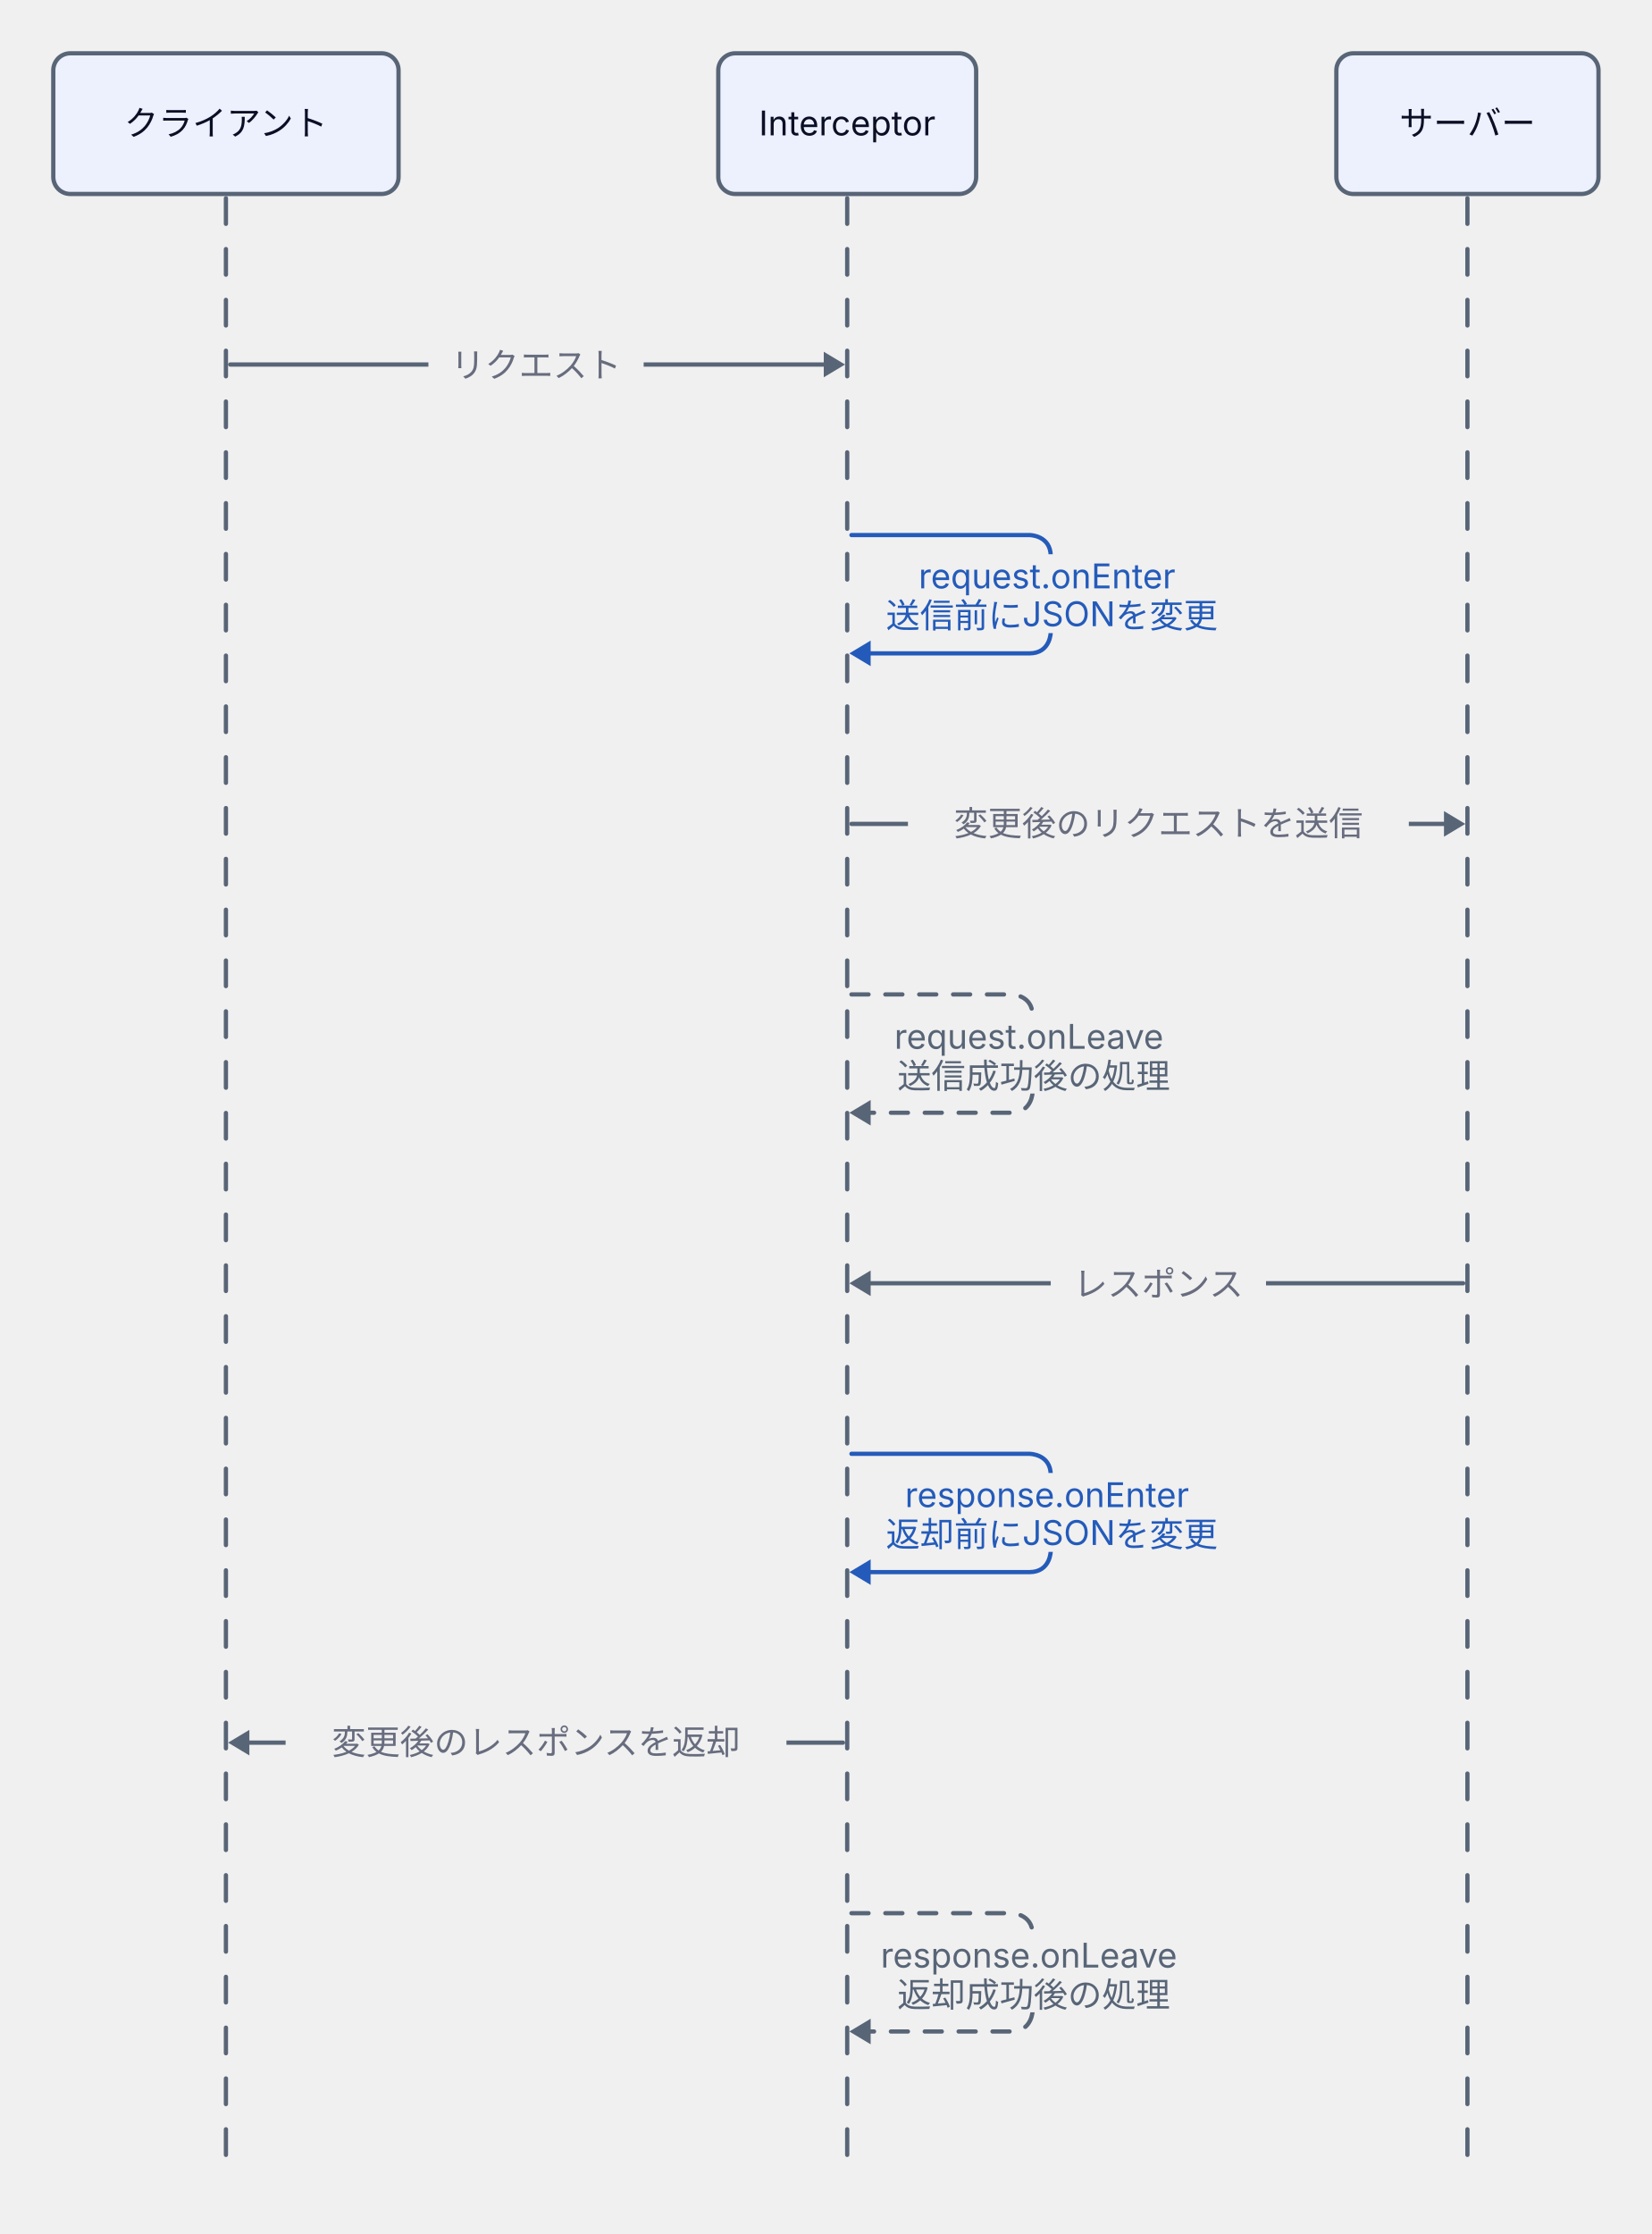
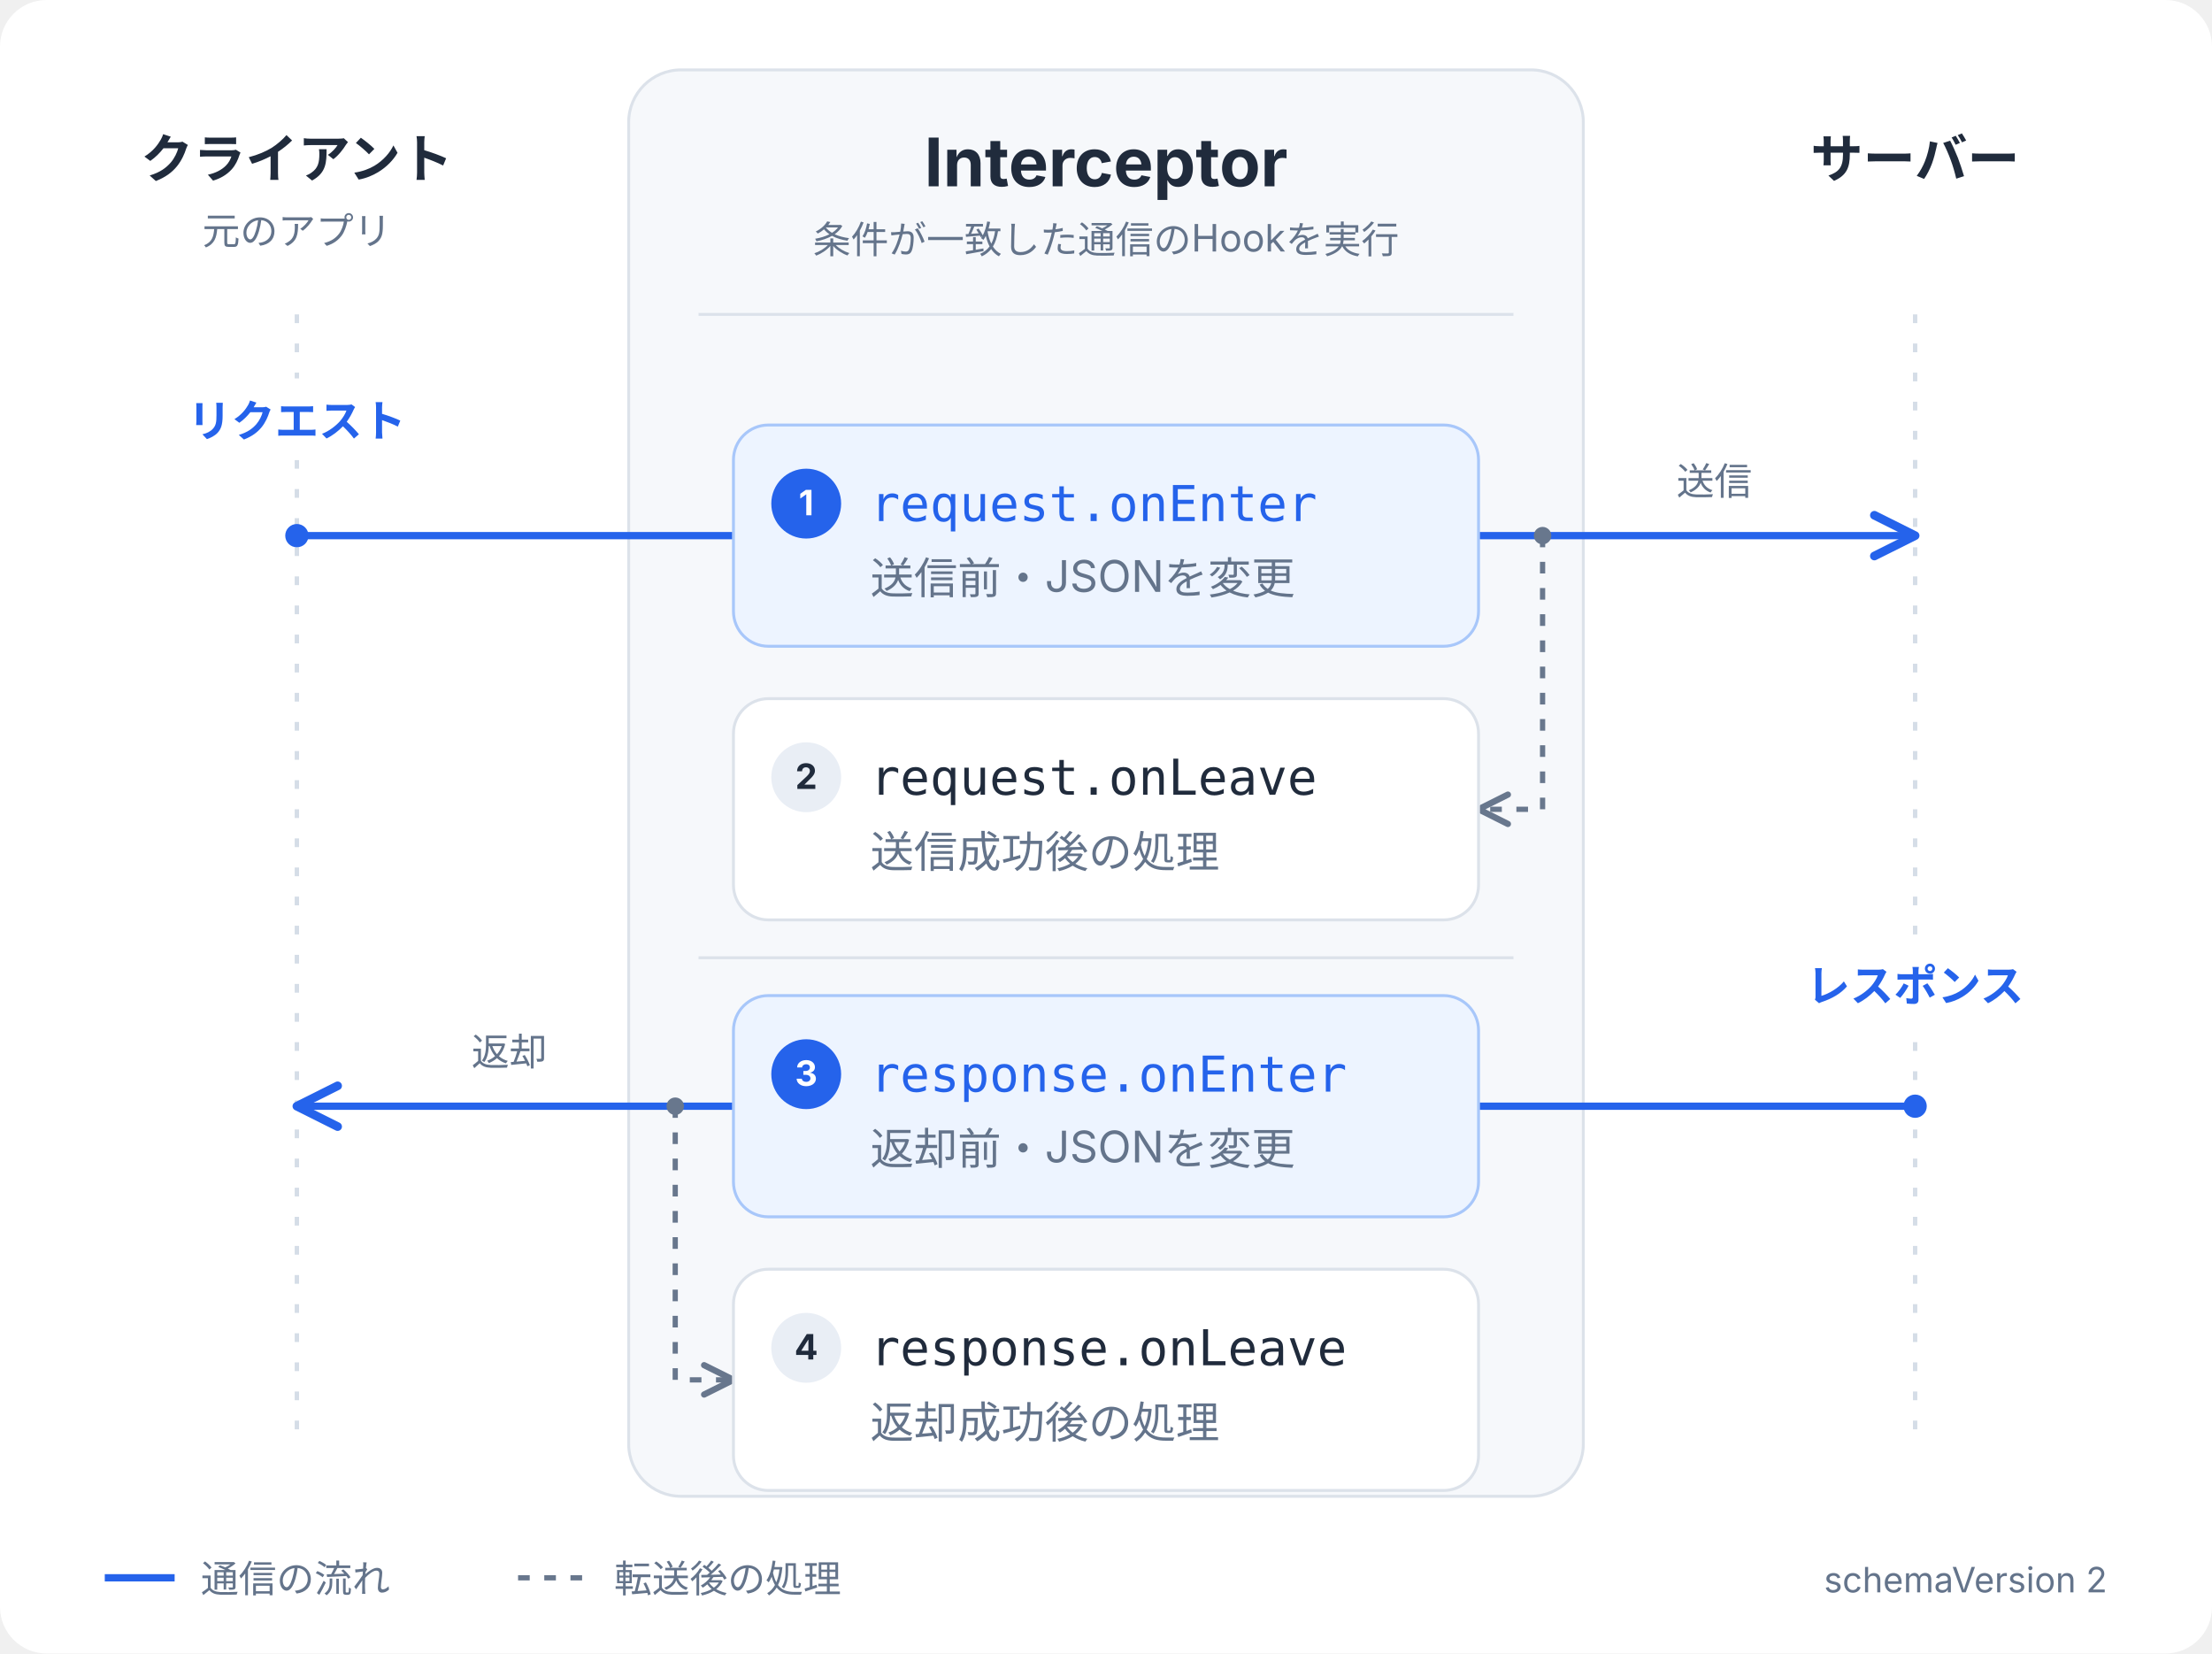
- <svg xmlns="http://www.w3.org/2000/svg" preserveAspectRatio="xMinYMin meet" viewBox="0 0 775 1048">
-   <svg class="d2-3238550226 d2-svg" width="775" height="1048" viewBox="-13 27 775 1048">
-     <rect x="-13" y="27" width="775" height="1048" rx="0" fill="transparent" stroke-width="0" />
-     <style type="text/css">
- .d2-3238550226 .text {
- 	font-family:system-ui,-apple-system,BlinkMacSystemFont,sans-serif;
- }
- 
- .d2-3238550226 .text-italic {
- 	font-family:system-ui,-apple-system,BlinkMacSystemFont,sans-serif;
- }
- </style>
-     <style type="text/css">.shape {
-   shape-rendering: geometricPrecision;
-   stroke-linejoin: round;
- }
- .connection {
-   stroke-linecap: round;
-   stroke-linejoin: round;
- }
- .blend {
-   mix-blend-mode: multiply;
-   opacity: 0.5;
- }
- 
- 		.d2-3238550226 .fill-N1{fill:#0A0F25;}
- 		.d2-3238550226 .fill-N2{fill:#676C7E;}
- 		.d2-3238550226 .fill-B5{fill:#EDF0FD;}
- 		.d2-3238550226 .stroke-B2{stroke:#0D32B2;}.appendix text.text{fill:#0A0F25}.md{--color-fg-default:#0A0F25;--color-fg-muted:#676C7E;--color-fg-subtle:#9499AB;--color-canvas-default:#FFFFFF;--color-canvas-subtle:#EEF1F8;--color-border-default:#0D32B2;--color-border-muted:#0D32B2;--color-neutral-muted:#EEF1F8;--color-accent-fg:#0D32B2;--color-accent-emphasis:#0D32B2;--color-attention-subtle:#676C7E;--color-danger-fg:red;}.light-code{display: block}.dark-code{display: none}</style>
-     <g class="Y2xpZW50">
-       <g class="shape">
-         <rect x="12" y="52" width="162" height="66" rx="8" stroke="#586577" fill="#EDF0FD" class=" fill-B5" style="stroke-width:2;" />
-       </g>
-       <text x="93" y="90.5" fill="#0A0F25" class="text fill-N1" style="text-anchor:middle;font-size:16px">クライアント</text>
-     </g>
-     <g class="aW50ZXJjZXB0b3I=">
-       <g class="shape">
-         <rect x="324" y="52" width="121" height="66" rx="8" stroke="#586577" fill="#EDF0FD" class=" fill-B5" style="stroke-width:2;" />
-       </g>
-       <text x="384.5" y="90.5" fill="#0A0F25" class="text fill-N1" style="text-anchor:middle;font-size:16px">Interceptor</text>
-     </g>
-     <g class="c2VydmVy">
-       <g class="shape">
-         <rect x="614" y="52" width="123" height="66" rx="8" stroke="#586577" fill="#EDF0FD" class=" fill-B5" style="stroke-width:2;" />
-       </g>
-       <text x="675.5" y="90.5" fill="#0A0F25" class="text fill-N1" style="text-anchor:middle;font-size:16px">サーバー</text>
-     </g>
-     <g class="KGNsaWVudCAtLSApWzBd">
-       <path d="M 93 120 L 93 1049" stroke="#586577" fill="none" class="connection" style="stroke-width:2;stroke-dasharray:12,11.839;" mask="url(#d2-3238550226)" />
-     </g>
-     <g class="KGludGVyY2VwdG9yIC0tIClbMF0=">
-       <path d="M 384.5 120 L 384.5 1049" stroke="#586577" fill="none" class="connection" style="stroke-width:2;stroke-dasharray:12,11.839;" mask="url(#d2-3238550226)" />
-     </g>
-     <g class="KHNlcnZlciAtLSApWzBd">
-       <path d="M 675.5 120 L 675.5 1049" stroke="#586577" fill="none" class="connection" style="stroke-width:2;stroke-dasharray:12,11.839;" mask="url(#d2-3238550226)" />
-     </g>
-     <g class="KGNsaWVudCAtJmd0OyBpbnRlcmNlcHRvcilbMF0=">
-       <marker id="mk-d2-3238550226-3984410330" markerWidth="10" markerHeight="12" refX="7" refY="6" viewBox="0 0 10 12" orient="auto" markerUnits="userSpaceOnUse">
-         <polygon points="0,0 10,6 0,12" fill="#586577" class="connection" stroke-width="2" />
-       </marker>
-       <path d="M 95 198 L 380.5 198" stroke="#586577" fill="none" class="connection" style="stroke-width:2;" marker-end="url(#mk-d2-3238550226-3984410330)" mask="url(#d2-3238550226)" />
-       <text x="238.5" y="204" fill="#676C7E" class="text-italic fill-N2" style="text-anchor:middle;font-size:16px">リクエスト</text>
-     </g>
-     <g class="KGludGVyY2VwdG9yIC0mZ3Q7IGludGVyY2VwdG9yKVswXQ==">
-       <marker id="mk-d2-3238550226-1250714520" markerWidth="10" markerHeight="12" refX="7" refY="6" viewBox="0 0 10 12" orient="auto" markerUnits="userSpaceOnUse">
-         <polygon points="0,0 10,6 0,12" fill="#245bba" class="connection" stroke-width="2" />
-       </marker>
-       <path d="M 386.5 278 L 470 278 S 480 278 480 288 L 480 323.5 S 480 333.5 470 333.5 L 388.5 333.5" stroke="#245bba" fill="none" class="connection" style="stroke-width:2;" marker-end="url(#mk-d2-3238550226-1250714520)" mask="url(#d2-3238550226)" />
-       <text x="480.5" y="303" fill="#245bba" class="text-italic" style="text-anchor:middle;font-size:16px">
-         <tspan x="480.5" dy="0">request.onEnter</tspan>
-         <tspan x="480.5" dy="18.5">送信前にJSONを変更</tspan>
-       </text>
-     </g>
-     <g class="KGludGVyY2VwdG9yIC0mZ3Q7IHNlcnZlcilbMF0=">
-       <path d="M 386.5 413.5 L 671.5 413.5" stroke="#586577" fill="none" class="connection" style="stroke-width:2;" marker-end="url(#mk-d2-3238550226-3984410330)" mask="url(#d2-3238550226)" />
-       <text x="530.5" y="419" fill="#676C7E" class="text-italic fill-N2" style="text-anchor:middle;font-size:16px">変更後のリクエストを送信</text>
-     </g>
-     <g class="KGludGVyY2VwdG9yIC0mZ3Q7IGludGVyY2VwdG9yKVsxXQ==">
-       <path d="M 386.5 493.5 L 461.5 493.5 S 471.5 493.5 471.5 503.5 L 471.5 539 S 471.5 549 461.5 549 L 388.5 549" stroke="#586577" fill="none" class="connection" style="stroke-width:2;stroke-dasharray:8,7.893;" marker-end="url(#mk-d2-3238550226-3984410330)" mask="url(#d2-3238550226)" />
-       <text x="472" y="519" fill="#586577" class="text-italic" style="text-anchor:middle;font-size:16px">
-         <tspan x="472" dy="0">request.onLeave</tspan>
-         <tspan x="472" dy="18.5">送信成功後の処理</tspan>
-       </text>
-     </g>
-     <g class="KHNlcnZlciAtJmd0OyBpbnRlcmNlcHRvcilbMF0=">
-       <path d="M 673.5 629 L 388.5 629" stroke="#586577" fill="none" class="connection" style="stroke-width:2;" marker-end="url(#mk-d2-3238550226-3984410330)" mask="url(#d2-3238550226)" />
-       <text x="530.5" y="635" fill="#676C7E" class="text-italic fill-N2" style="text-anchor:middle;font-size:16px">レスポンス</text>
-     </g>
-     <g class="KGludGVyY2VwdG9yIC0mZ3Q7IGludGVyY2VwdG9yKVsyXQ==">
-       <path d="M 386.5 709 L 470 709 S 480 709 480 719 L 480 754.5 S 480 764.5 470 764.5 L 388.5 764.5" stroke="#245bba" fill="none" class="connection" style="stroke-width:2;" marker-end="url(#mk-d2-3238550226-1250714520)" mask="url(#d2-3238550226)" />
-       <text x="480.5" y="734" fill="#245bba" class="text-italic" style="text-anchor:middle;font-size:16px">
-         <tspan x="480.5" dy="0">response.onEnter</tspan>
-         <tspan x="480.5" dy="18.5">返却前にJSONを変更</tspan>
-       </text>
-     </g>
-     <g class="KGludGVyY2VwdG9yIC0mZ3Q7IGNsaWVudClbMF0=">
-       <path d="M 382.5 844.5 L 97 844.5" stroke="#586577" fill="none" class="connection" style="stroke-width:2;" marker-end="url(#mk-d2-3238550226-3984410330)" mask="url(#d2-3238550226)" />
-       <text x="238.5" y="850" fill="#676C7E" class="text-italic fill-N2" style="text-anchor:middle;font-size:16px">変更後のレスポンスを返却</text>
-     </g>
-     <g class="KGludGVyY2VwdG9yIC0mZ3Q7IGludGVyY2VwdG9yKVszXQ==">
-       <path d="M 386.5 924.5 L 461.5 924.5 S 471.5 924.5 471.5 934.5 L 471.5 970 S 471.5 980 461.5 980 L 388.5 980" stroke="#586577" fill="none" class="connection" style="stroke-width:2;stroke-dasharray:8,7.893;" marker-end="url(#mk-d2-3238550226-3984410330)" mask="url(#d2-3238550226)" />
-       <text x="472" y="950" fill="#586577" class="text-italic" style="text-anchor:middle;font-size:16px">
-         <tspan x="472" dy="0">response.onLeave</tspan>
-         <tspan x="472" dy="18.5">返却成功後の処理</tspan>
-       </text>
-     </g>
-     <mask id="d2-3238550226" maskUnits="userSpaceOnUse" x="-13" y="27" width="775" height="1048">
-       <rect x="-13" y="27" width="775" height="1048" fill="white" />
-       <rect x="188" y="188" width="101" height="21" fill="black" />
-       <rect x="393" y="287" width="175" height="37" fill="black" />
-       <rect x="413" y="403" width="235" height="21" fill="black" />
-       <rect x="393" y="503" width="158" height="37" fill="black" />
-       <rect x="480" y="619" width="101" height="21" fill="black" />
-       <rect x="393" y="718" width="175" height="37" fill="black" />
-       <rect x="121" y="834" width="235" height="21" fill="black" />
-       <rect x="393" y="934" width="158" height="37" fill="black" />
-     </mask>
-   </svg>
+ <svg xmlns="http://www.w3.org/2000/svg" width="760" height="568" viewBox="0 0 760 568" role="img" aria-labelledby="title desc">
+   <style>
+     text { font-family: -apple-system, BlinkMacSystemFont, 'Segoe UI', 'Noto Sans JP', sans-serif; }
+     .code { font-family: ui-monospace, 'SFMono-Regular', Consolas, monospace; font-weight: 500; }
+   </style>
+   <defs>
+     <marker id="forward" viewBox="0 0 10 10" refX="9" refY="5" markerWidth="7" markerHeight="7" orient="auto-start-reverse">
+       <path d="M1 1 L9 5 L1 9" fill="none" stroke="#2563eb" stroke-width="1.7" stroke-linecap="round" stroke-linejoin="round" />
+     </marker>
+     <marker id="after" viewBox="0 0 10 10" refX="9" refY="5" markerWidth="7" markerHeight="7" orient="auto">
+       <path d="M1 1 L9 5 L1 9" fill="none" stroke="#68778d" stroke-width="1.7" stroke-linecap="round" stroke-linejoin="round" />
+     </marker>
+   </defs>
+   <rect width="760" height="568" rx="16" fill="#ffffff" />
+   <rect x="216" y="24" width="328" height="490" rx="18" fill="#f6f8fb" stroke="#dce2ea" />
+   <text x="380" y="64" text-anchor="middle" font-size="23" font-weight="650" fill="#202b3c">Interceptor</text>
+   <text x="380" y="87" text-anchor="middle" font-size="13" fill="#64748b">条件が一致した通信のHookを実行</text>
+   <path d="M240 108 H520" stroke="#dce2ea" />
+   <text x="102" y="61" text-anchor="middle" font-size="18" font-weight="600" fill="#202b3c">クライアント</text>
+   <text x="102" y="84" text-anchor="middle" font-size="13" fill="#64748b">元のアプリ</text>
+   <text x="658" y="61" text-anchor="middle" font-size="18" font-weight="600" fill="#202b3c">サーバー</text>
+   <path d="M102 108 V496 M658 108 V496" stroke="#d5dde7" stroke-width="1.5" stroke-dasharray="3 7" />
+   <rect x="42" y="130" width="120" height="28" rx="6" fill="#ffffff" />
+   <text x="102" y="150" text-anchor="middle" font-size="15" font-weight="600" fill="#2563eb">リクエスト</text>
+   <path d="M102 184 H252 M508 184 H658" fill="none" stroke="#2563eb" stroke-width="2.5" marker-end="url(#forward)" />
+   <circle cx="102" cy="184" r="4" fill="#2563eb" />
+   <text x="589" y="170" text-anchor="middle" font-size="13" fill="#64748b">送信</text>
+   <path d="M530 184 V278 H508" fill="none" stroke="#68778d" stroke-width="1.8" stroke-dasharray="4 5" stroke-linejoin="round" marker-end="url(#after)" />
+   <circle cx="530" cy="184" r="3" fill="#68778d" />
+   <g transform="translate(252 146)">
+     <rect width="256" height="76" rx="12" fill="#edf4ff" stroke="#a8c7fa" />
+     <circle cx="25" cy="27" r="12" fill="#2563eb" />
+     <text x="25" y="31" text-anchor="middle" font-size="12" font-weight="650" fill="#ffffff">1</text>
+     <text class="code" x="47" y="33" font-size="17" fill="#2563eb">request.onEnter</text>
+     <text x="47" y="58" font-size="15" fill="#64748b">送信前・JSONを変更</text>
+   </g>
+   <g transform="translate(252 240)">
+     <rect width="256" height="76" rx="12" fill="#ffffff" stroke="#dce2ea" />
+     <circle cx="25" cy="27" r="12" fill="#e9eef5" />
+     <text x="25" y="31" text-anchor="middle" font-size="12" font-weight="650" fill="#202b3c">2</text>
+     <text class="code" x="47" y="33" font-size="17" fill="#202b3c">request.onLeave</text>
+     <text x="47" y="58" font-size="15" fill="#64748b">送信成功後の処理</text>
+   </g>
+   <path d="M240 329 H520" stroke="#dce2ea" />
+   <rect x="598" y="324" width="120" height="28" rx="6" fill="#ffffff" />
+   <text x="658" y="344" text-anchor="middle" font-size="15" font-weight="600" fill="#2563eb">レスポンス</text>
+   <path d="M658 380 H508 M252 380 H102" fill="none" stroke="#2563eb" stroke-width="2.5" marker-end="url(#forward)" />
+   <circle cx="658" cy="380" r="4" fill="#2563eb" />
+   <text x="175" y="366" text-anchor="middle" font-size="13" fill="#64748b">返却</text>
+   <path d="M232 380 V474 H252" fill="none" stroke="#68778d" stroke-width="1.8" stroke-dasharray="4 5" stroke-linejoin="round" marker-end="url(#after)" />
+   <circle cx="232" cy="380" r="3" fill="#68778d" />
+   <g transform="translate(252 342)">
+     <rect width="256" height="76" rx="12" fill="#edf4ff" stroke="#a8c7fa" />
+     <circle cx="25" cy="27" r="12" fill="#2563eb" />
+     <text x="25" y="31" text-anchor="middle" font-size="12" font-weight="650" fill="#ffffff">3</text>
+     <text class="code" x="47" y="33" font-size="17" fill="#2563eb">response.onEnter</text>
+     <text x="47" y="58" font-size="15" fill="#64748b">返却前・JSONを変更</text>
+   </g>
+   <g transform="translate(252 436)">
+     <rect width="256" height="76" rx="12" fill="#ffffff" stroke="#dce2ea" />
+     <circle cx="25" cy="27" r="12" fill="#e9eef5" />
+     <text x="25" y="31" text-anchor="middle" font-size="12" font-weight="650" fill="#202b3c">4</text>
+     <text class="code" x="47" y="33" font-size="17" fill="#202b3c">response.onLeave</text>
+     <text x="47" y="58" font-size="15" fill="#64748b">返却成功後の処理</text>
+   </g>
+   <path d="M36 542 H60" stroke="#2563eb" stroke-width="2.5" />
+   <text x="69" y="547" font-size="13" fill="#64748b">通信の流れ</text>
+   <path d="M178 542 H202" stroke="#68778d" stroke-width="1.8" stroke-dasharray="4 5" />
+   <text x="211" y="547" font-size="13" fill="#64748b">転送後の処理</text>
+   <text x="724" y="547" text-anchor="end" font-size="12" fill="#64748b">schemaVersion 2</text>
</svg>
